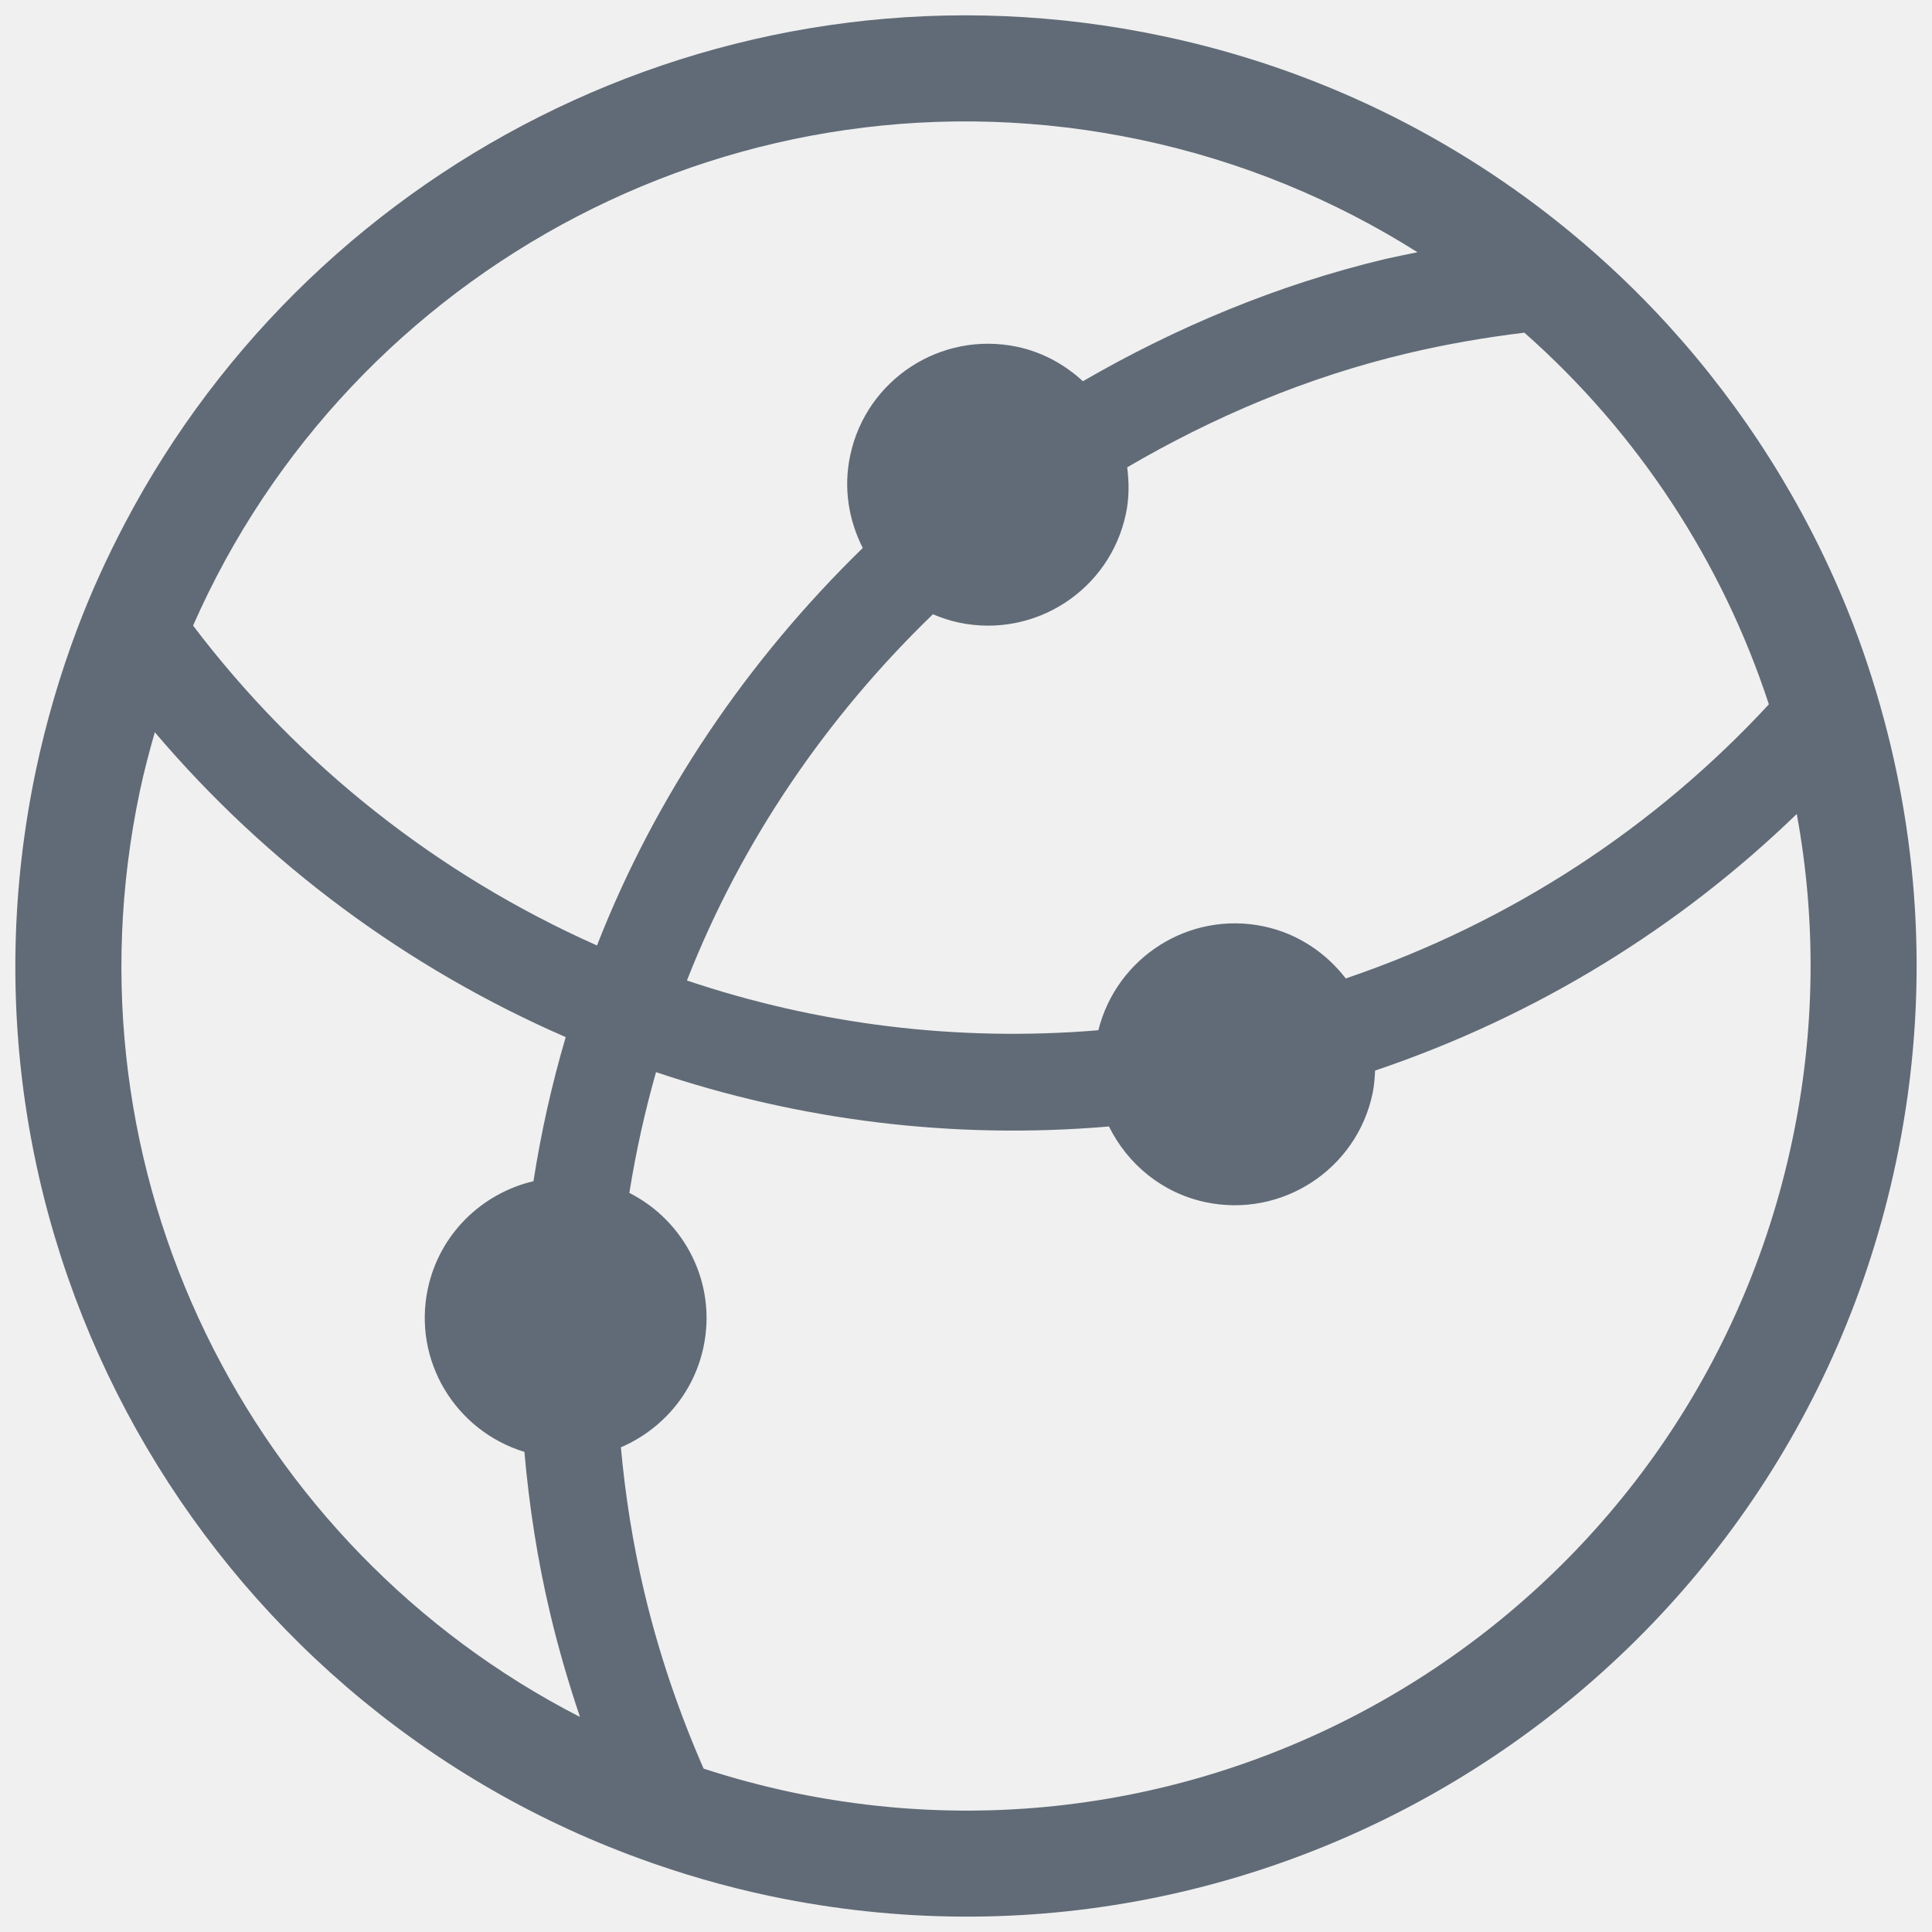
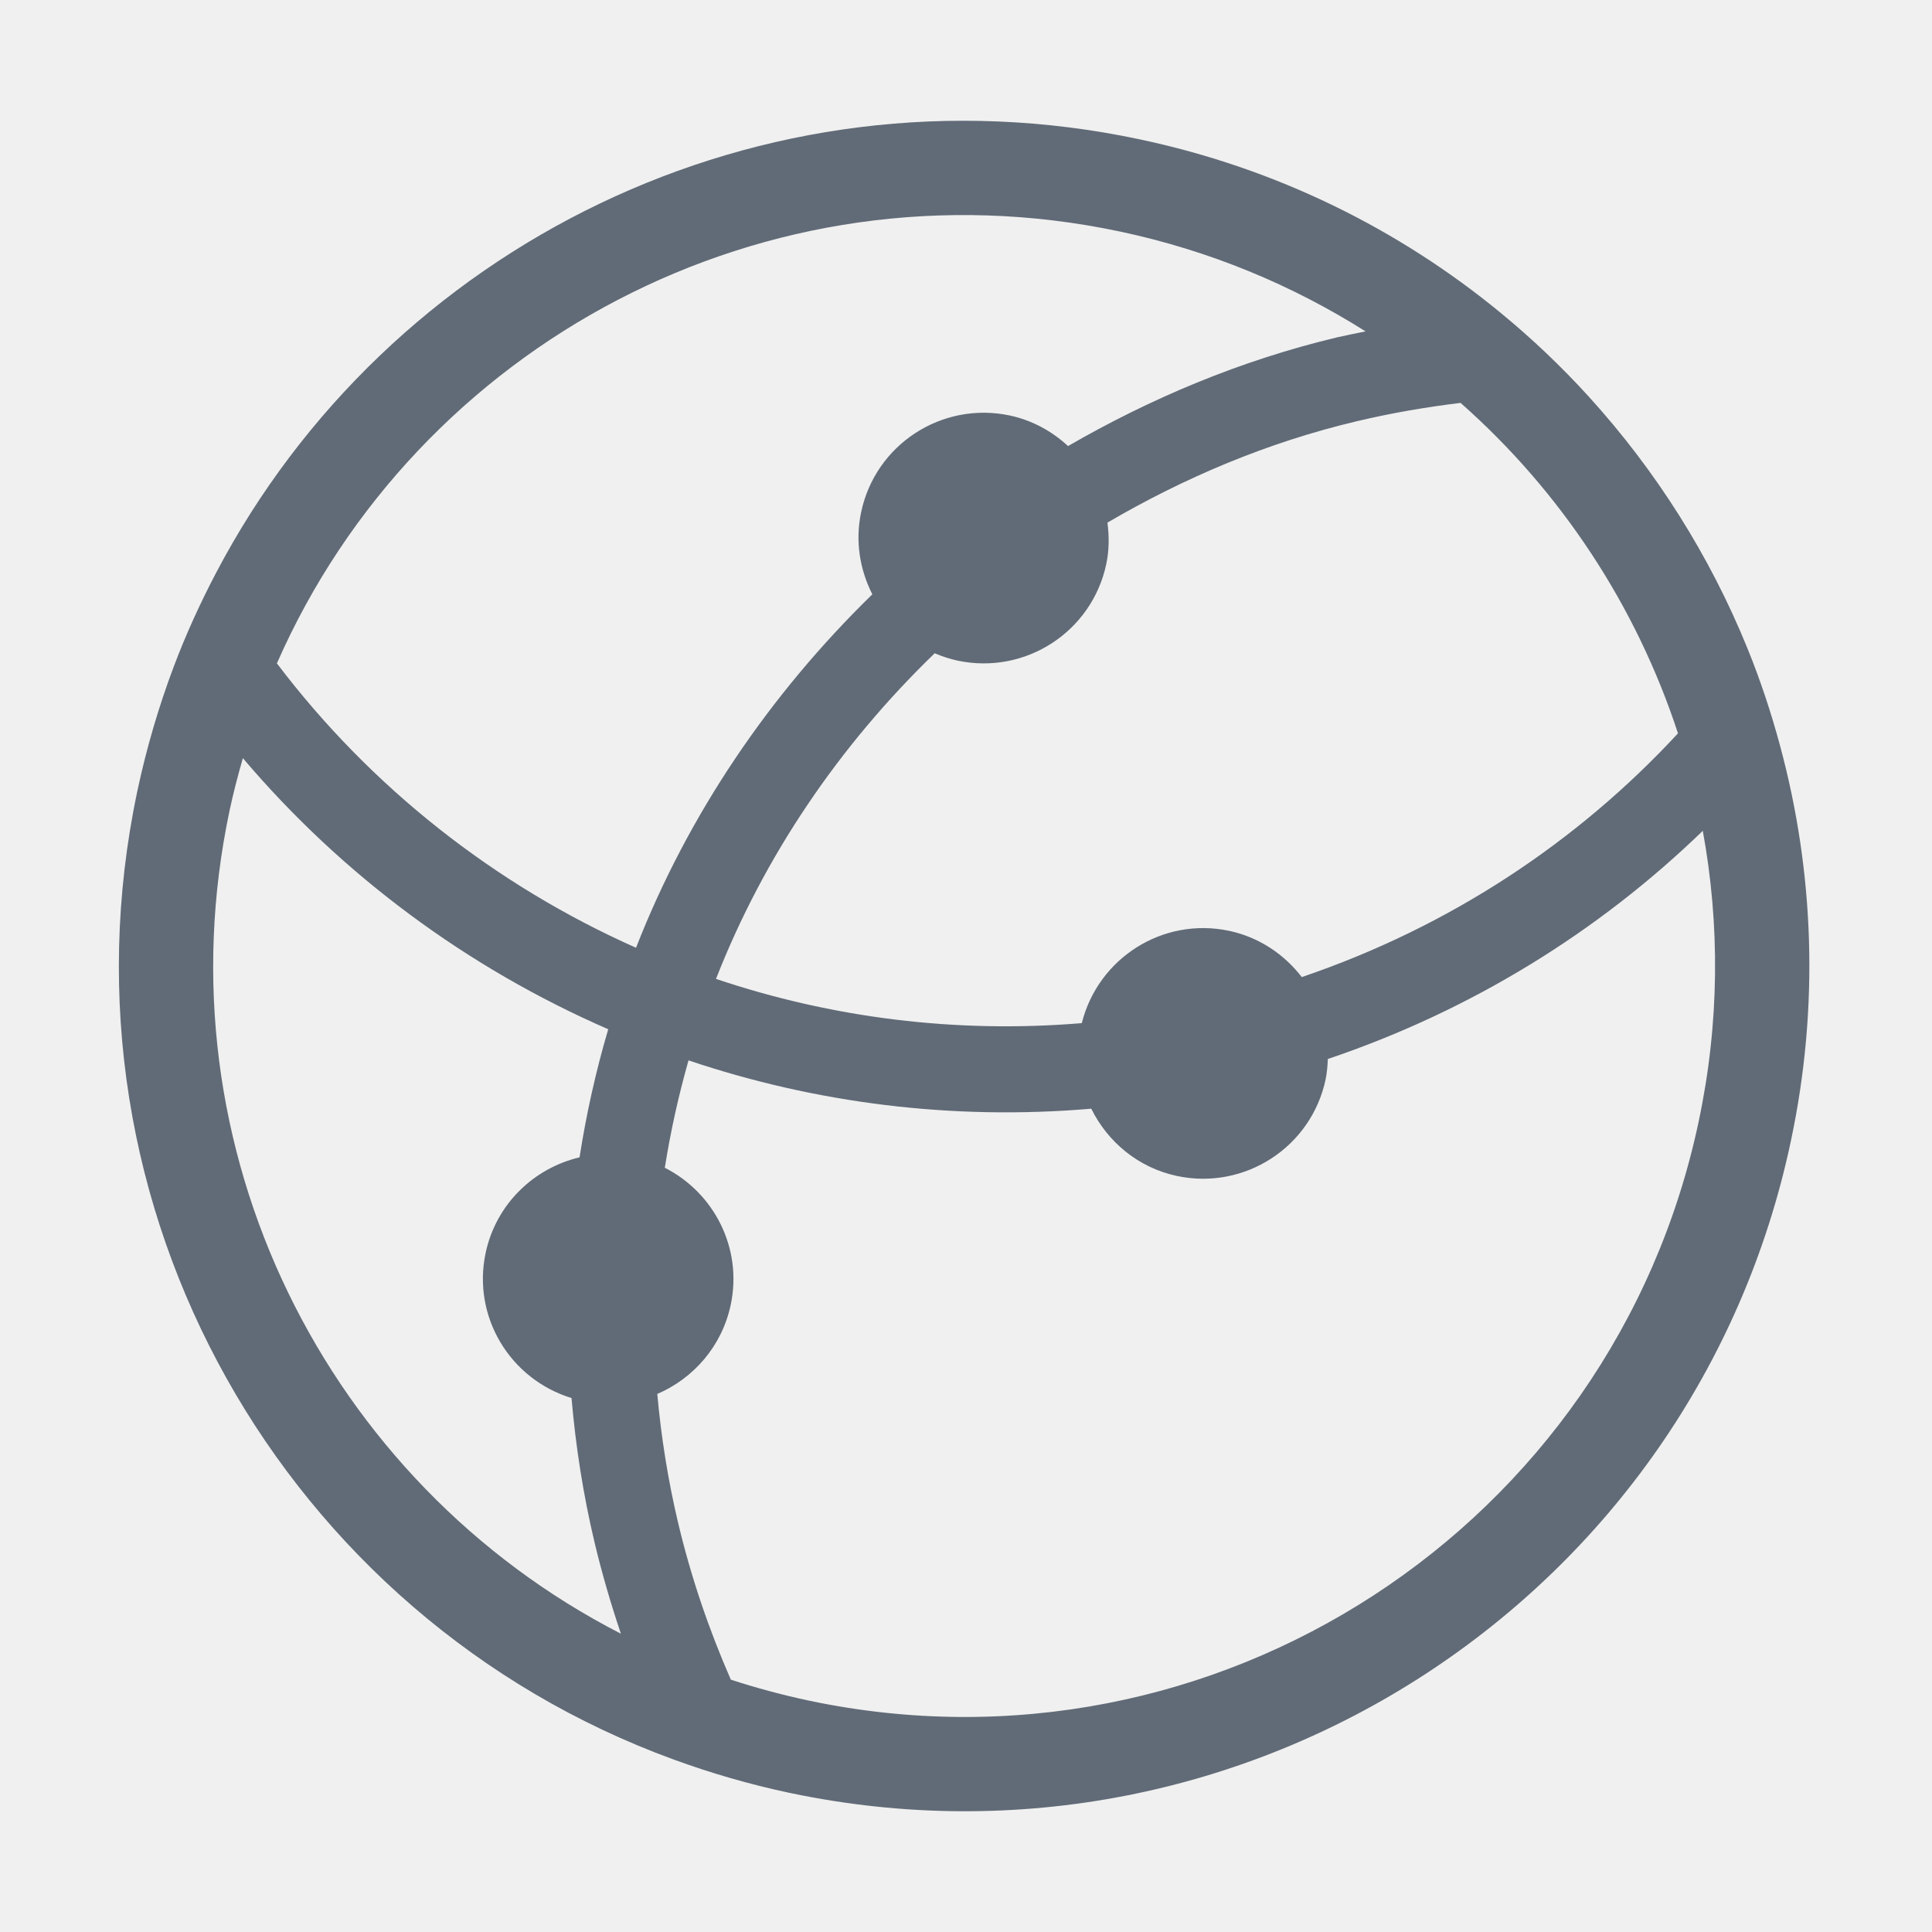
- <svg xmlns="http://www.w3.org/2000/svg" version="1.1" id="图层_1" x="0px" y="0px" width="16px" height="16px" viewBox="0 0 16 16" enable-background="new 0 0 16 16" xml:space="preserve">
-   <path fill="#616B77" d="M15.602,5.956c-0.084-0.312-0.185-0.618-0.306-0.915c-0.351-0.864-0.854-1.659-1.481-2.348  c-0.253-0.278-0.527-0.538-0.819-0.778C12.051,1.138,10.91,0.569,9.63,0.299C6.103-0.447,2.632,1.295,1.034,4.335  C0.886,4.617,0.752,4.909,0.638,5.212c-0.14,0.372-0.254,0.759-0.339,1.159c-0.821,3.881,1.372,7.697,4.993,9.019  c0.347,0.127,0.707,0.232,1.079,0.311c0.003,0.001,0.007,0.001,0.01,0.002c4.25,0.893,8.421-1.825,9.32-6.075  C15.968,8.37,15.915,7.119,15.602,5.956z M14.649,5.833c-0.936,1.012-2.128,1.803-3.504,2.27c-0.163-0.211-0.396-0.371-0.678-0.431  c-0.617-0.13-1.219,0.254-1.371,0.86C7.92,8.63,6.764,8.482,5.689,8.12c0.448-1.145,1.15-2.176,2.037-3.033  c0.068,0.029,0.14,0.053,0.215,0.069c0.631,0.133,1.25-0.27,1.383-0.9c0.028-0.131,0.027-0.26,0.011-0.386  c0.71-0.415,1.484-0.746,2.326-0.945c0.321-0.076,0.643-0.131,0.963-0.17C13.56,3.581,14.261,4.647,14.649,5.833z M9.447,1.158  c0.838,0.177,1.608,0.499,2.292,0.931c-0.088,0.018-0.175,0.035-0.263,0.055C10.57,2.36,9.735,2.714,8.968,3.157  C8.819,3.02,8.636,2.917,8.424,2.872c-0.631-0.133-1.25,0.27-1.383,0.9C6.983,4.043,7.029,4.309,7.145,4.538  C6.188,5.471,5.429,6.588,4.944,7.83C3.633,7.247,2.476,6.339,1.599,5.181C2.903,2.212,6.149,0.461,9.447,1.158z M1.158,6.553  c0.035-0.166,0.078-0.328,0.124-0.489C2.211,7.159,3.379,8.02,4.685,8.589C4.57,8.979,4.481,9.377,4.418,9.782  c-0.426,0.101-0.778,0.435-0.875,0.891c-0.126,0.596,0.229,1.176,0.8,1.351c0.039,0.447,0.108,0.897,0.215,1.346  c0.069,0.29,0.152,0.572,0.245,0.849C2.066,12.815,0.491,9.708,1.158,6.553z M14.842,9.447c-0.799,3.779-4.51,6.194-8.289,5.395  c-0.248-0.053-0.49-0.118-0.726-0.195c-0.203-0.464-0.37-0.951-0.491-1.461c-0.095-0.401-0.158-0.801-0.194-1.2  c0.337-0.145,0.602-0.444,0.684-0.83c0.112-0.528-0.155-1.044-0.614-1.277c0.054-0.339,0.128-0.673,0.221-1  c1.182,0.398,2.455,0.561,3.751,0.45c0.153,0.309,0.437,0.55,0.8,0.627c0.631,0.133,1.25-0.27,1.383-0.9  c0.013-0.064,0.018-0.127,0.021-0.19c1.342-0.453,2.524-1.188,3.492-2.125C15.04,7.611,15.037,8.527,14.842,9.447z" />
+ <svg xmlns="http://www.w3.org/2000/svg" version="1.1" id="图层_1" x="0px" y="0px" viewBox="0 0 1024 1024" style="enable-background:new 0 0 1024 1024;" xml:space="preserve">
+   <style type="text/css">
+ 	.st0{fill:#EC5353;}
+ 	.st1{fill:#FFFFFF;}
+ 	.st2{fill:#616B77;}
+ </style>
+   <path class="st2" d="M943.593,395.694c-4.78-17.754-10.527-35.167-17.413-52.067c-19.973-49.165-48.596-94.404-84.275-133.611  c-14.397-15.819-29.989-30.615-46.605-44.272c-53.775-44.215-118.702-76.593-191.54-91.957  C403.06,31.336,205.545,130.463,114.612,303.452c-8.422,16.047-16.047,32.663-22.534,49.905  c-7.967,21.168-14.454,43.19-19.291,65.952C26.069,640.155,150.86,857.301,356.91,932.529c19.746,7.227,40.231,13.202,61.4,17.697  c0.171,0.057,0.398,0.057,0.569,0.114c241.843,50.815,479.191-103.85,530.348-345.693  C964.42,533.061,961.404,461.874,943.593,395.694z M889.364,388.695c-53.262,57.587-121.092,102.598-199.393,129.173  c-9.275-12.007-22.534-21.111-38.581-24.526c-35.11-7.398-69.366,14.454-78.016,48.938c-66.919,5.577-132.701-2.845-193.873-23.445  c25.493-65.155,65.44-123.824,115.914-172.591c3.87,1.65,7.967,3.016,12.234,3.926c35.907,7.568,71.13-15.364,78.699-51.214  c1.593-7.454,1.536-14.795,0.626-21.965c40.402-23.615,84.446-42.451,132.359-53.775c18.266-4.325,36.589-7.454,54.799-9.674  C827.395,260.546,867.285,321.206,889.364,388.695z M593.348,122.667c47.686,10.072,91.502,28.395,130.425,52.978  c-5.008,1.024-9.958,1.992-14.966,3.13c-51.555,12.291-99.07,32.435-142.716,57.644c-8.479-7.796-18.892-13.657-30.956-16.218  c-35.907-7.568-71.13,15.364-78.699,51.214c-3.3,15.421-0.683,30.558,5.918,43.589c-54.457,53.092-97.648,116.654-125.246,187.329  c-74.602-33.175-140.44-84.844-190.345-150.739C220.966,182.644,405.677,83.005,593.348,122.667z M121.668,429.666  c1.992-9.446,4.439-18.665,7.056-27.826c52.864,62.31,119.328,111.305,193.645,143.683c-6.544,22.193-11.608,44.841-15.193,67.887  c-24.241,5.747-44.272,24.753-49.791,50.702c-7.17,33.915,13.031,66.919,45.523,76.878c2.219,25.436,6.146,51.043,12.234,76.593  c3.926,16.502,8.649,32.549,13.942,48.312C173.337,786,83.713,609.199,121.668,429.666z M900.346,594.347  c-45.466,215.041-256.638,352.465-471.68,306.999c-14.112-3.016-27.883-6.715-41.313-11.096  c-11.552-26.404-21.055-54.116-27.94-83.137c-5.406-22.819-8.991-45.58-11.039-68.285c19.177-8.251,34.256-25.266,38.923-47.231  c6.373-30.045-8.82-59.408-34.939-72.667c3.073-19.291,7.284-38.297,12.576-56.904c67.261,22.648,139.7,31.923,213.448,25.607  c8.706,17.583,24.867,31.297,45.523,35.679c35.907,7.568,71.13-15.364,78.699-51.214c0.74-3.642,1.024-7.227,1.195-10.812  c76.366-25.778,143.626-67.602,198.71-120.922C911.613,489.87,911.442,541.995,900.346,594.347z" />
</svg>
